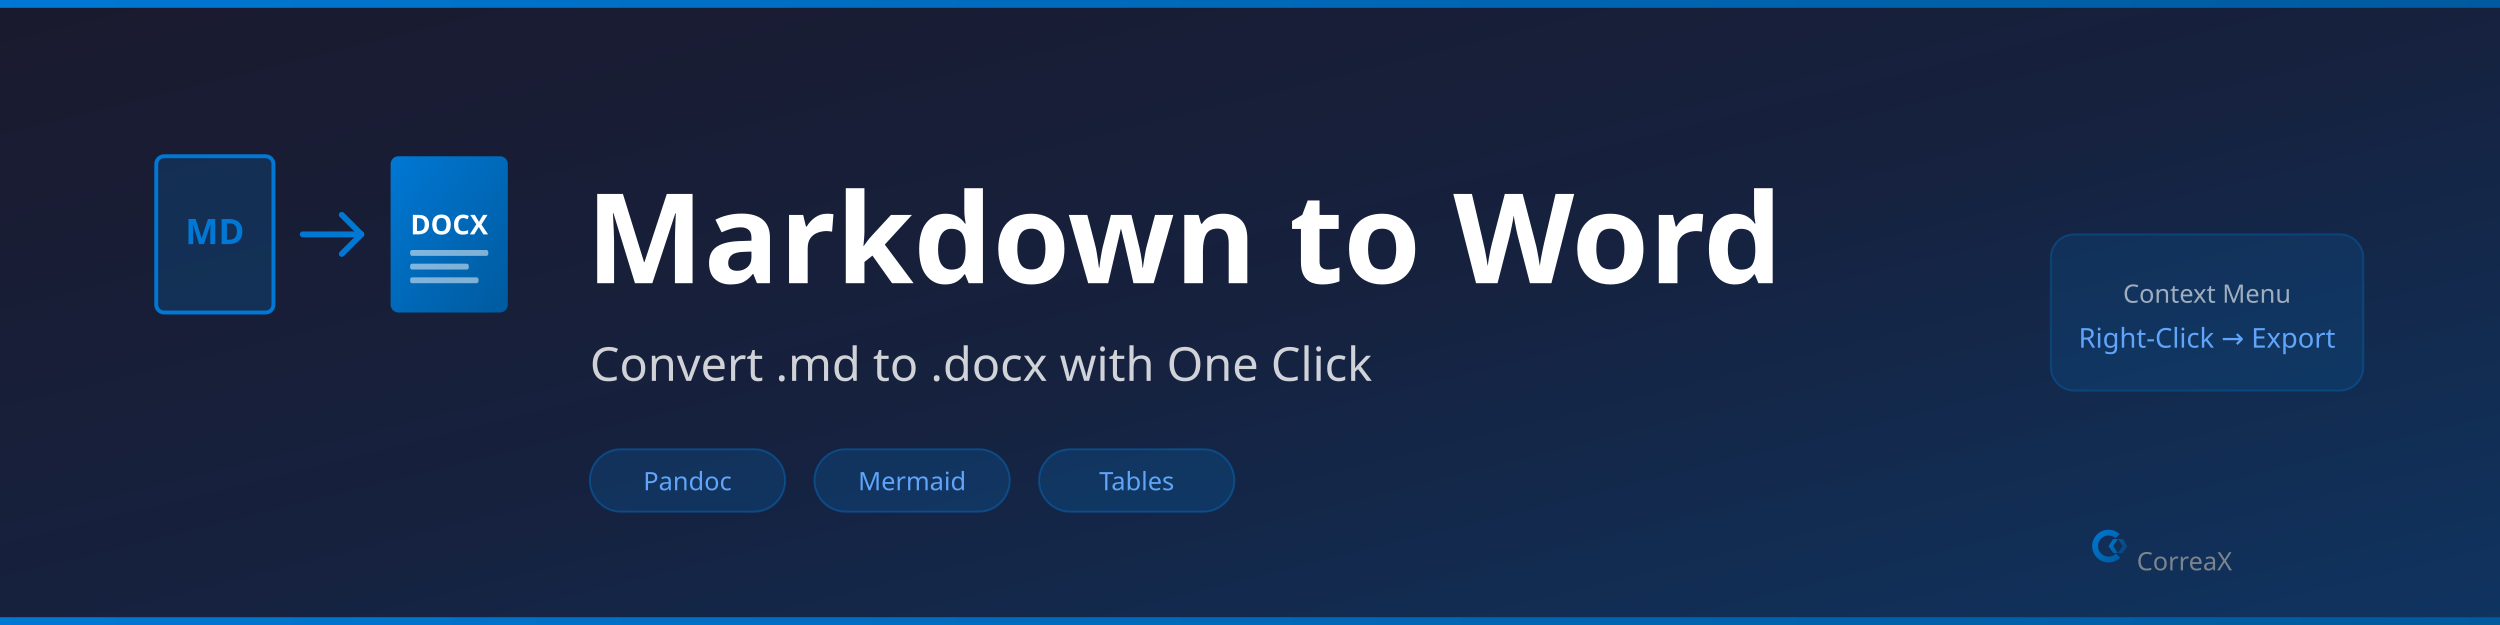
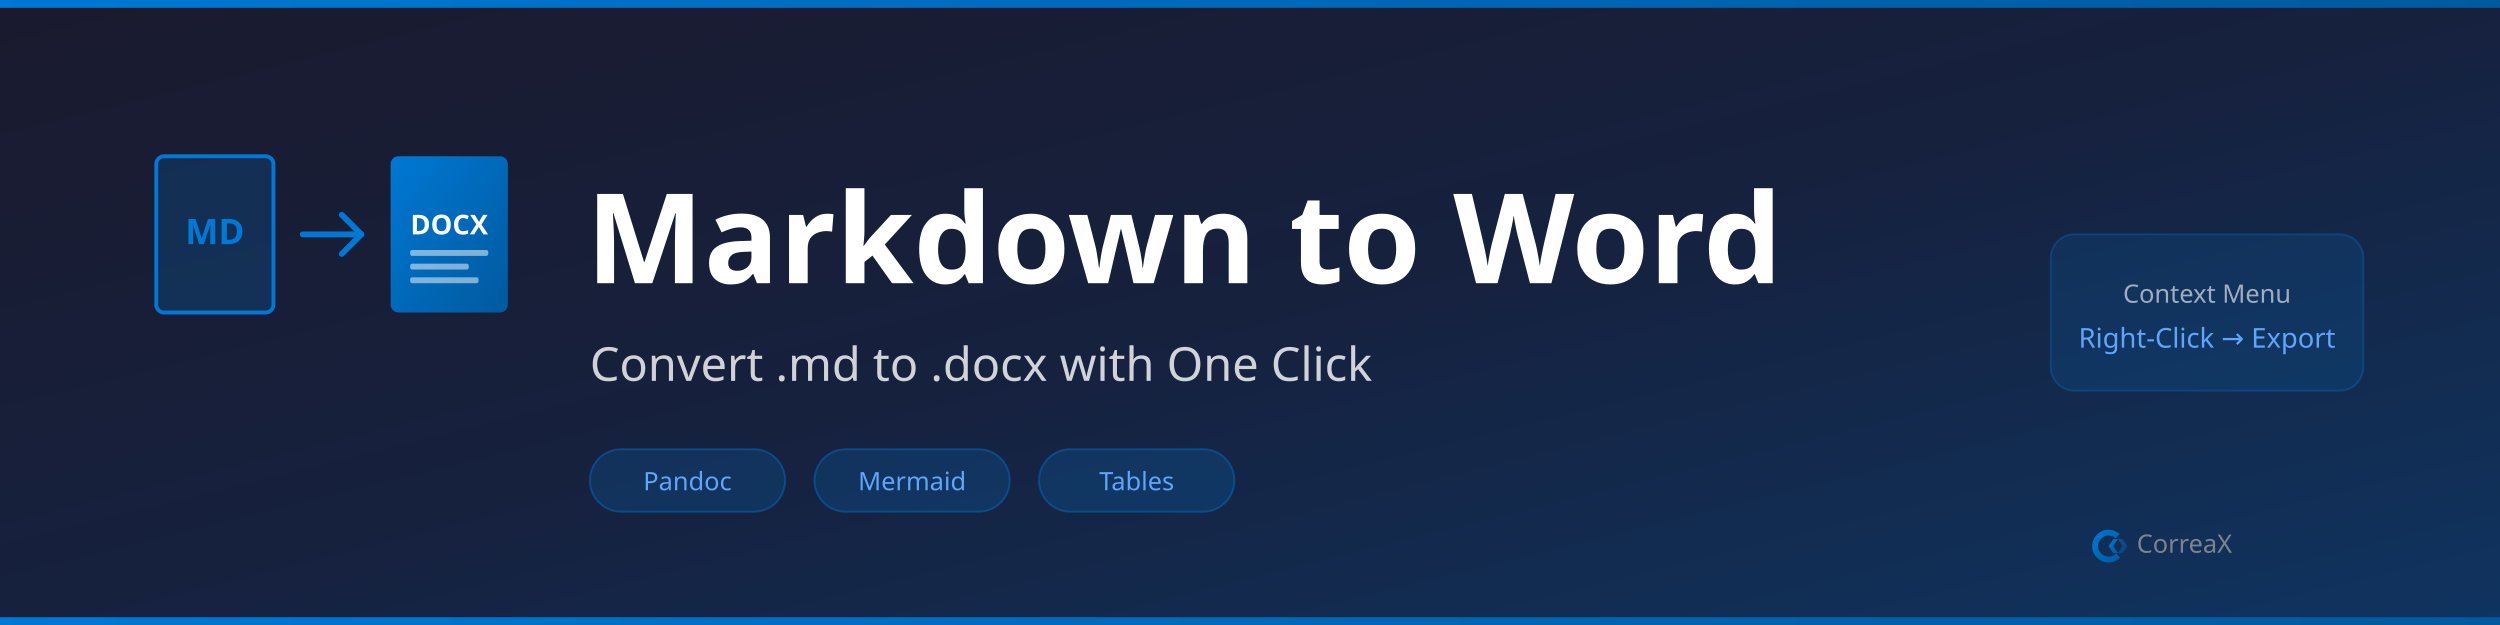
<svg xmlns="http://www.w3.org/2000/svg" viewBox="0 0 1280 320">
  <defs>
    <linearGradient id="bgGrad" x1="0%" y1="0%" x2="100%" y2="100%">
      <stop offset="0%" stop-color="#1a1a2e" />
      <stop offset="50%" stop-color="#16213e" />
      <stop offset="100%" stop-color="#0f3460" />
    </linearGradient>
    <linearGradient id="accentGrad" x1="0%" y1="0%" x2="100%" y2="0%">
      <stop offset="0%" stop-color="#0078d4" />
      <stop offset="100%" stop-color="#005a9e" />
    </linearGradient>
    <linearGradient id="docGrad" x1="0%" y1="0%" x2="100%" y2="100%">
      <stop offset="0%" stop-color="#0078d4" />
      <stop offset="100%" stop-color="#005a9e" />
    </linearGradient>
    <linearGradient id="cxGrad" x1="0%" y1="0%" x2="100%" y2="100%">
      <stop offset="0%" stop-color="#0078d4" />
      <stop offset="100%" stop-color="#005a9e" />
    </linearGradient>
  </defs>
  <rect width="1280" height="320" fill="url(#bgGrad)" />
  <rect x="0" y="0" width="1280" height="4" fill="url(#accentGrad)" />
  <rect x="0" y="316" width="1280" height="4" fill="url(#accentGrad)" />
  <g transform="translate(80, 70)">
    <rect x="0" y="10" width="60" height="80" rx="4" fill="rgba(0,120,212,0.2)" stroke="#0078d4" stroke-width="2" />
    <text x="30" y="55" text-anchor="middle" font-family="Segoe UI, system-ui, sans-serif" font-size="18" font-weight="700" fill="#0078d4">MD</text>
    <path d="M75 50 L105 50" stroke="#0078d4" stroke-width="3" stroke-linecap="round" />
    <path d="M95 40 L105 50 L95 60" stroke="#0078d4" stroke-width="3" fill="none" stroke-linecap="round" stroke-linejoin="round" />
    <rect x="120" y="10" width="60" height="80" rx="4" fill="url(#docGrad)" />
    <text x="150" y="50" text-anchor="middle" font-family="Segoe UI, system-ui, sans-serif" font-size="14" font-weight="700" fill="#ffffff">DOCX</text>
    <rect x="130" y="58" width="40" height="3" rx="1" fill="rgba(255,255,255,0.5)" />
    <rect x="130" y="65" width="30" height="3" rx="1" fill="rgba(255,255,255,0.5)" />
    <rect x="130" y="72" width="35" height="3" rx="1" fill="rgba(255,255,255,0.5)" />
  </g>
  <text x="300" y="145" font-family="Segoe UI, system-ui, sans-serif" font-size="64" font-weight="700" fill="#ffffff">
    Markdown to Word
  </text>
  <text x="302" y="195" font-family="Segoe UI, system-ui, sans-serif" font-size="24" fill="rgba(255,255,255,0.8)">
    Convert .md to .docx with One Click
  </text>
  <g transform="translate(302, 230)">
    <rect x="0" y="0" width="100" height="32" rx="16" fill="rgba(0,120,212,0.2)" stroke="rgba(0,120,212,0.4)" stroke-width="1" />
    <text x="50" y="21" text-anchor="middle" font-family="Segoe UI, system-ui, sans-serif" font-size="13" fill="#60a5fa">Pandoc</text>
    <rect x="115" y="0" width="100" height="32" rx="16" fill="rgba(0,120,212,0.2)" stroke="rgba(0,120,212,0.4)" stroke-width="1" />
    <text x="165" y="21" text-anchor="middle" font-family="Segoe UI, system-ui, sans-serif" font-size="13" fill="#60a5fa">Mermaid</text>
    <rect x="230" y="0" width="100" height="32" rx="16" fill="rgba(0,120,212,0.2)" stroke="rgba(0,120,212,0.4)" stroke-width="1" />
    <text x="280" y="21" text-anchor="middle" font-family="Segoe UI, system-ui, sans-serif" font-size="13" fill="#60a5fa">Tables</text>
  </g>
  <g transform="translate(1050, 120)">
    <rect x="0" y="0" width="160" height="80" rx="12" fill="rgba(0,120,212,0.15)" stroke="rgba(0,120,212,0.3)" stroke-width="1" />
    <text x="80" y="35" text-anchor="middle" font-family="Segoe UI, system-ui, sans-serif" font-size="13" fill="rgba(255,255,255,0.6)">Context Menu</text>
    <text x="80" y="58" text-anchor="middle" font-family="Segoe UI, system-ui, sans-serif" font-size="14" fill="#60a5fa">Right-Click → Export</text>
  </g>
  <g transform="translate(1070, 270)">
    <g transform="scale(0.6)">
      <path d="M16 2C8.268 2 2 8.268 2 16s6.268 14 14 14c3.866 0 7.389-1.568 9.928-4.1l-3.535-3.536A9.002 9.002 0 0116 25c-4.97 0-9-4.03-9-9s4.03-9 9-9c2.29 0 4.38.857 5.971 2.268l3.464-3.639C22.993 3.352 19.66 2 16 2z" fill="url(#cxGrad)" />
      <path d="M20 10l-4 6 4 6h4l-4-6 4-6h-4z" fill="url(#cxGrad)" />
      <path d="M24 10l4 6-4 6h4l4-6-4-6h-4z" fill="url(#cxGrad)" opacity="0.5" />
    </g>
-     <text x="24" y="22" font-family="Segoe UI, system-ui, sans-serif" font-size="13" fill="rgba(160,160,160,0.75)">CorreaX</text>
+     <text x="24" y="13" font-family="Segoe UI, system-ui, sans-serif" font-size="13" fill="rgba(160,160,160,0.75)">CorreaX</text>
  </g>
</svg>
